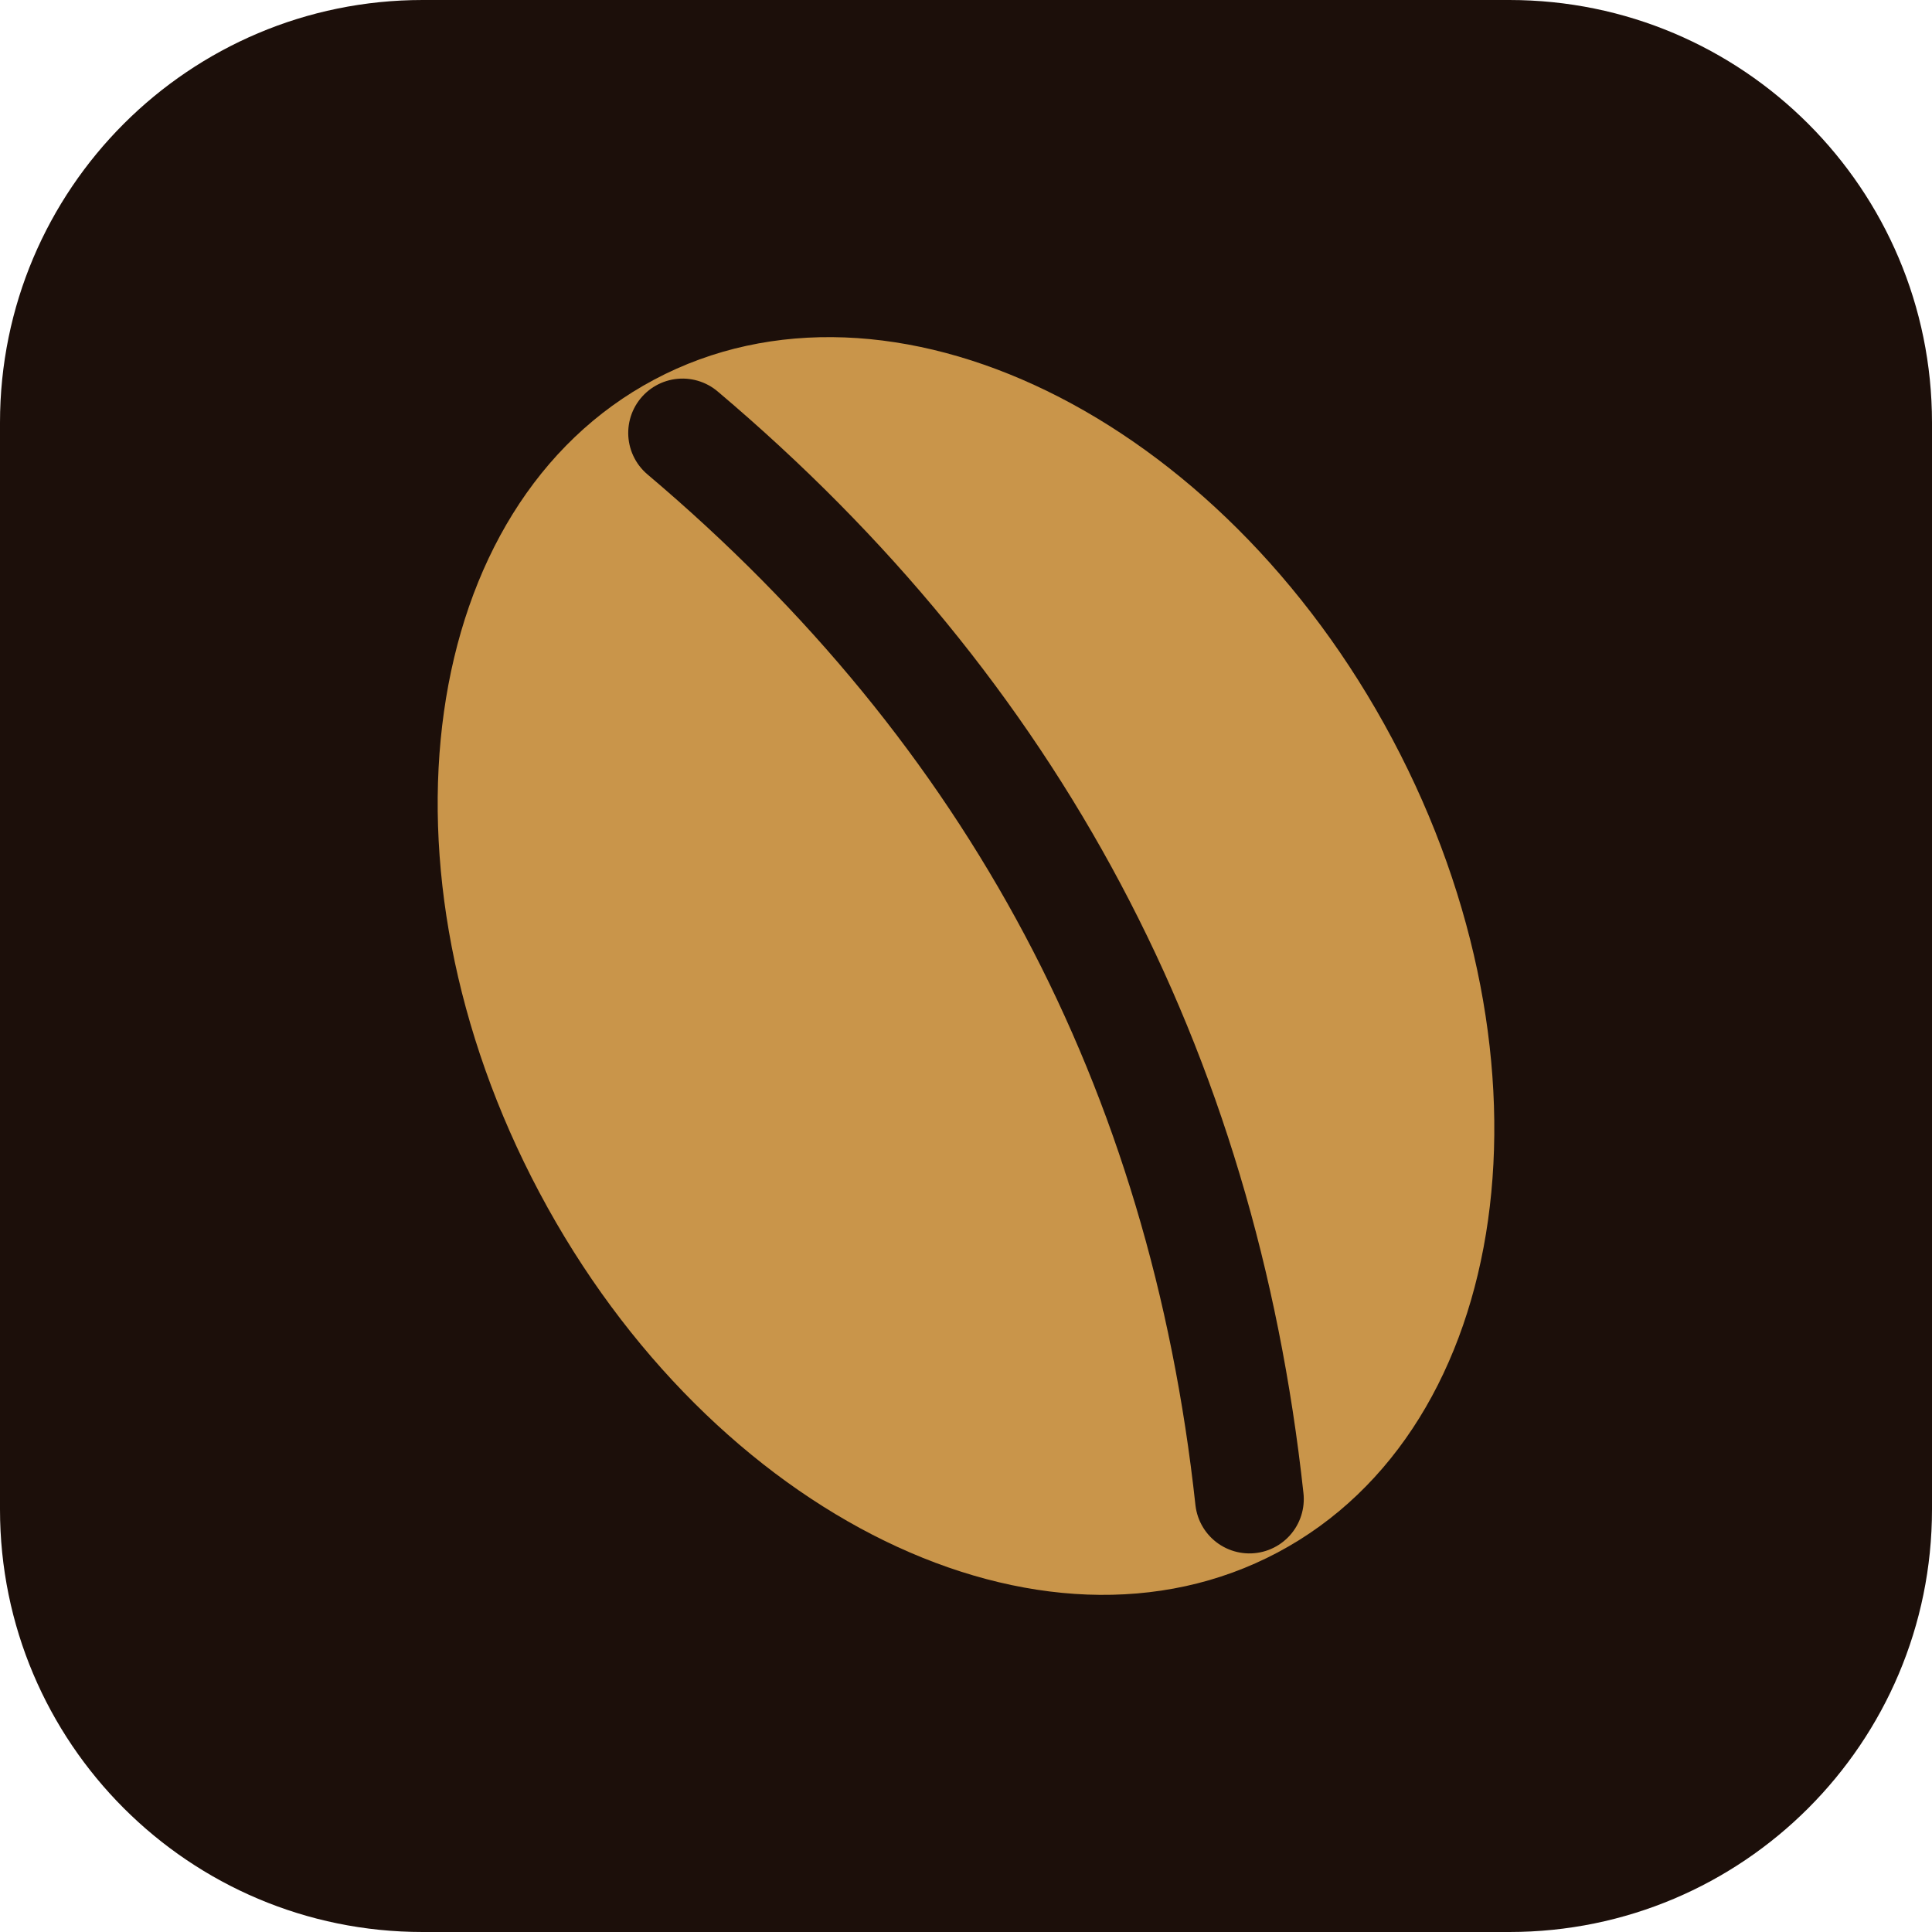
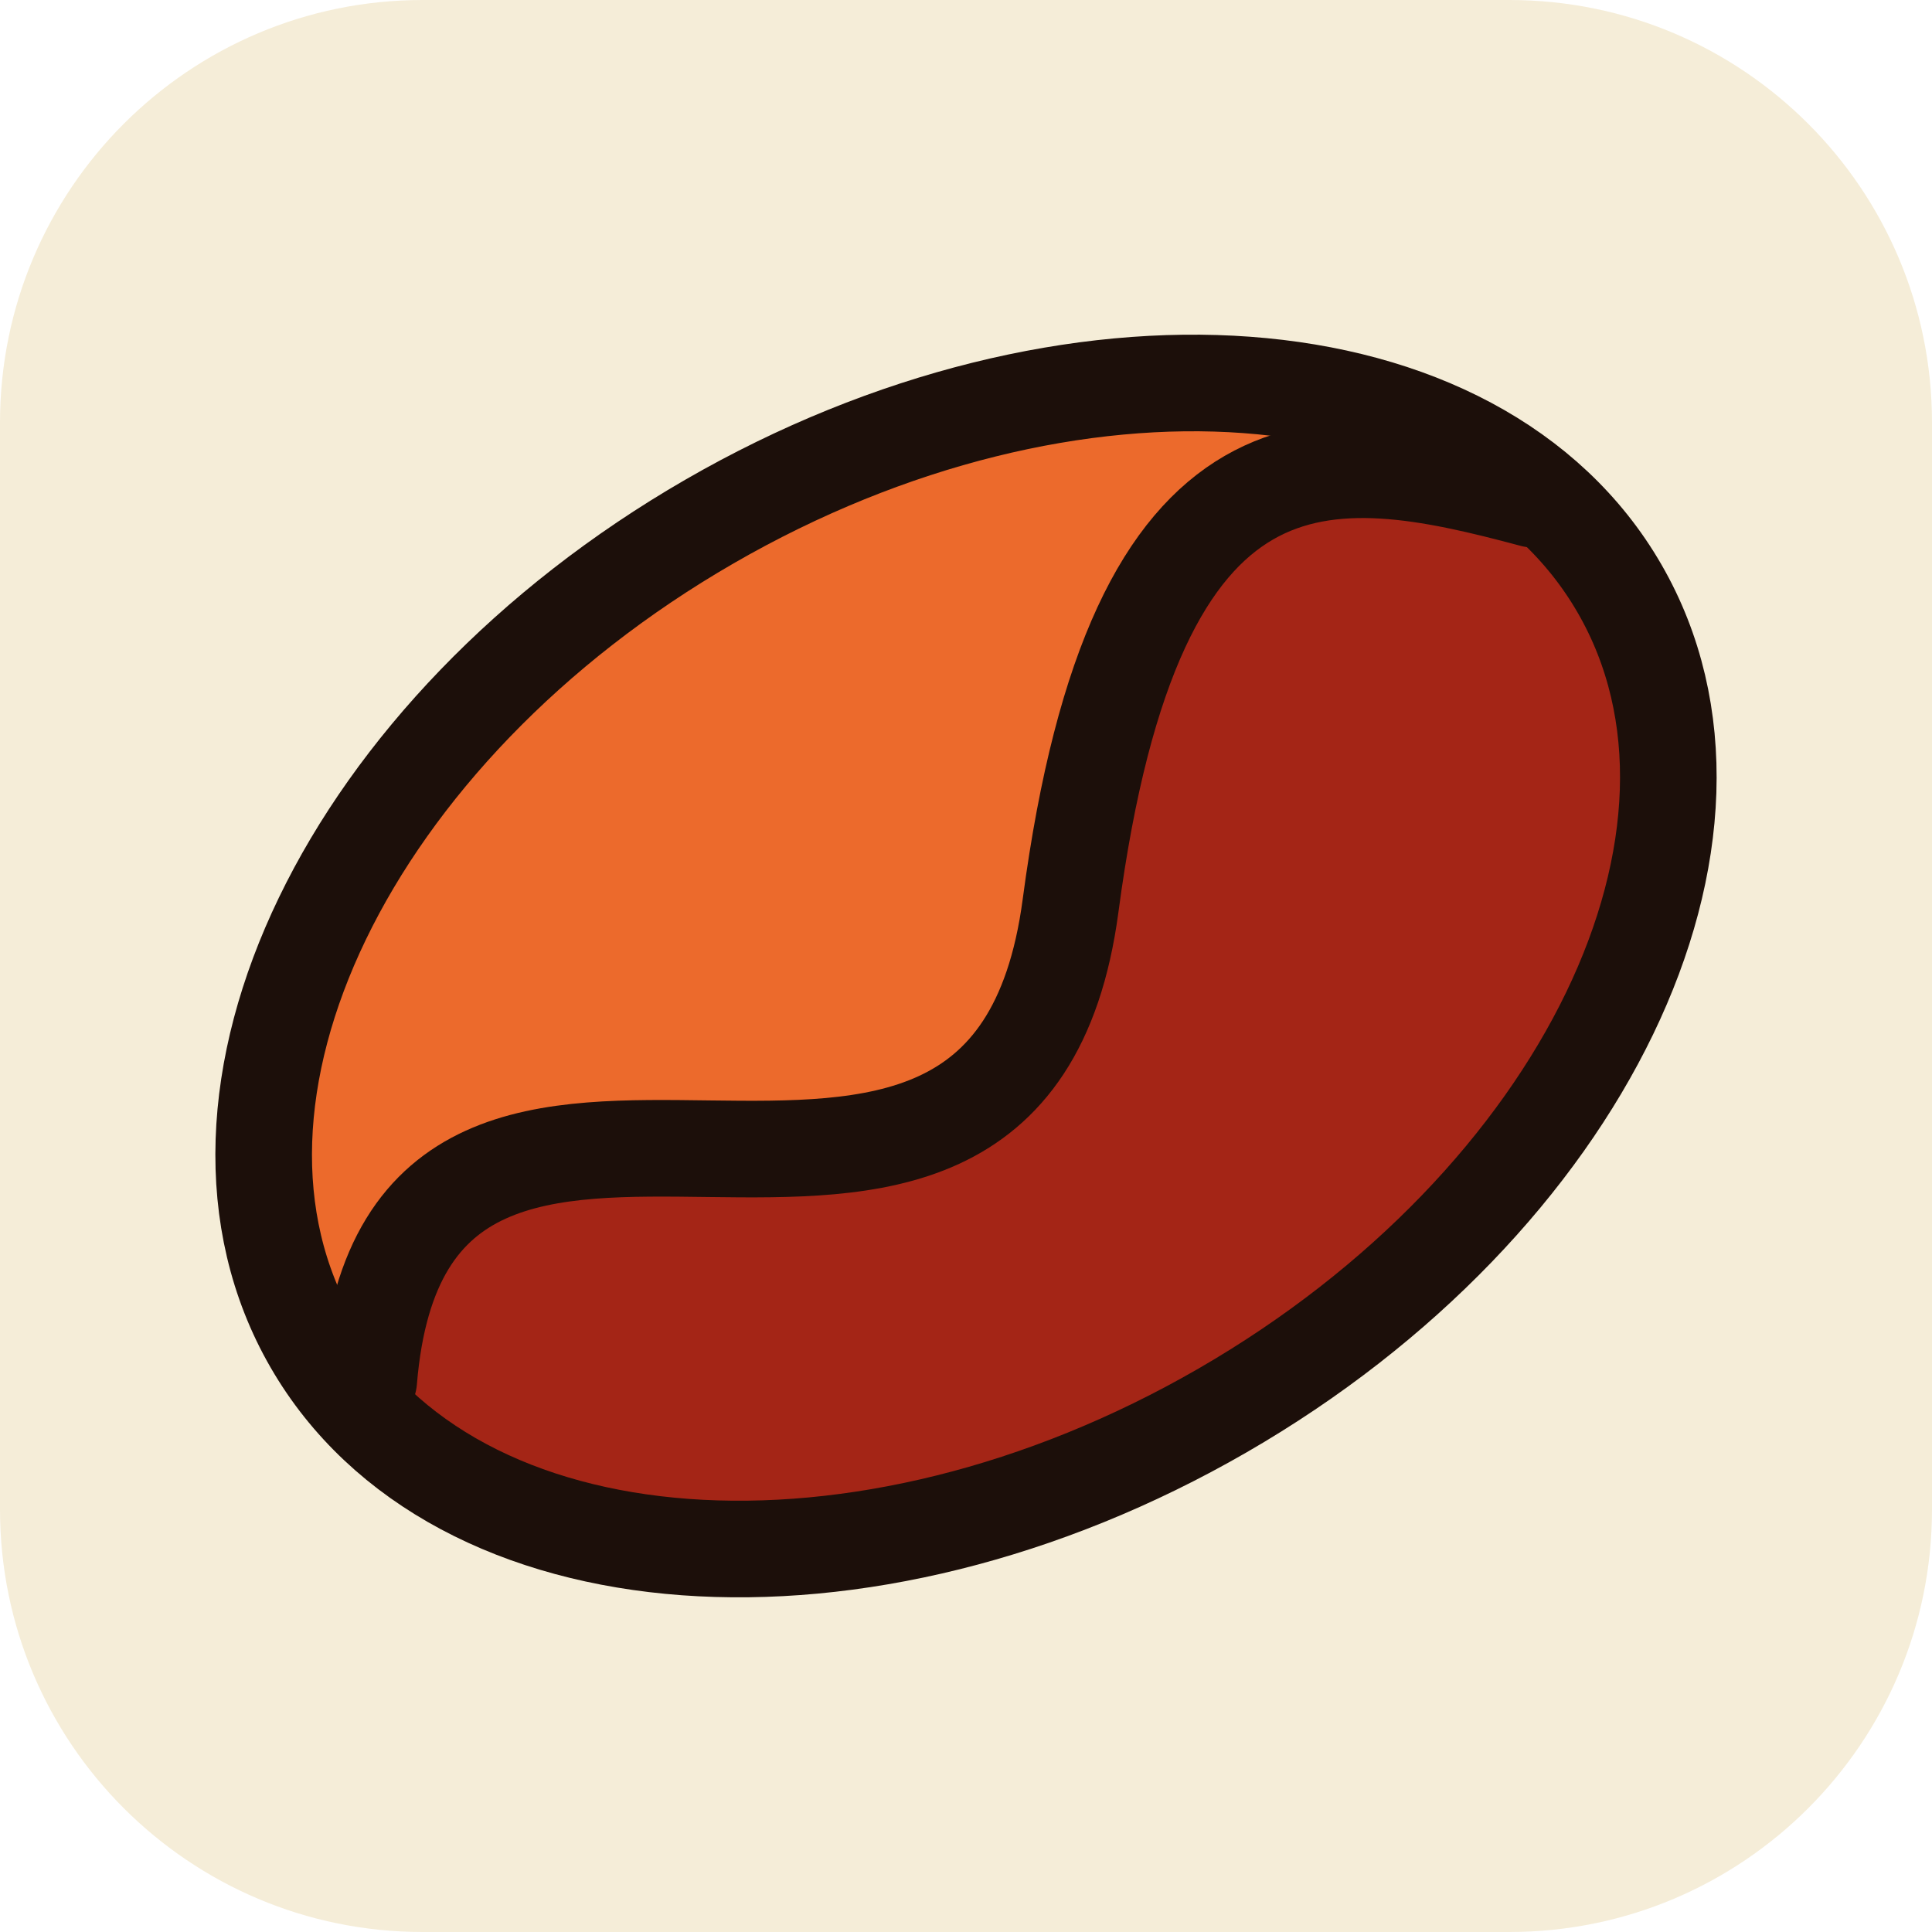
<svg xmlns="http://www.w3.org/2000/svg" viewBox="0 0 64 64">
-   <rect width="64" height="64" rx="14" fill="#1C0F0A" />
-   <g transform="rotate(-28 32 32)">
-     <ellipse cx="32" cy="32" rx="16" ry="22" fill="#C9954A" />
-     <path d="M32 12 Q40 32 32 52" stroke="#1C0F0A" stroke-width="3.6" fill="none" stroke-linecap="round" />
+   <rect width="64" height="64" rx="14" fill="#F5EDD8" />
+   <g transform="rotate(-30 32 32)">
+     <clipPath id="b">
+       <ellipse cx="32" cy="32" rx="25" ry="17" />
+     </clipPath>
+     <g clip-path="url(#b)">
+       <rect x="0" y="0" width="64" height="64" fill="#EC6A2C" />
+       <path d="M5 34 C16 21 26 45 36 32 S52 22 60 29 L58 64 L8 64 Z" fill="#A42516" />
+     </g>
+     <ellipse cx="32" cy="32" rx="25" ry="17" fill="none" stroke="#1C0F0A" stroke-width="3.2" />
+     <path d="M8 34 C17 21 26 45 36 32 S51 23 56 28" fill="none" stroke="#1C0F0A" stroke-width="3.2" stroke-linecap="round" />
  </g>
</svg>
